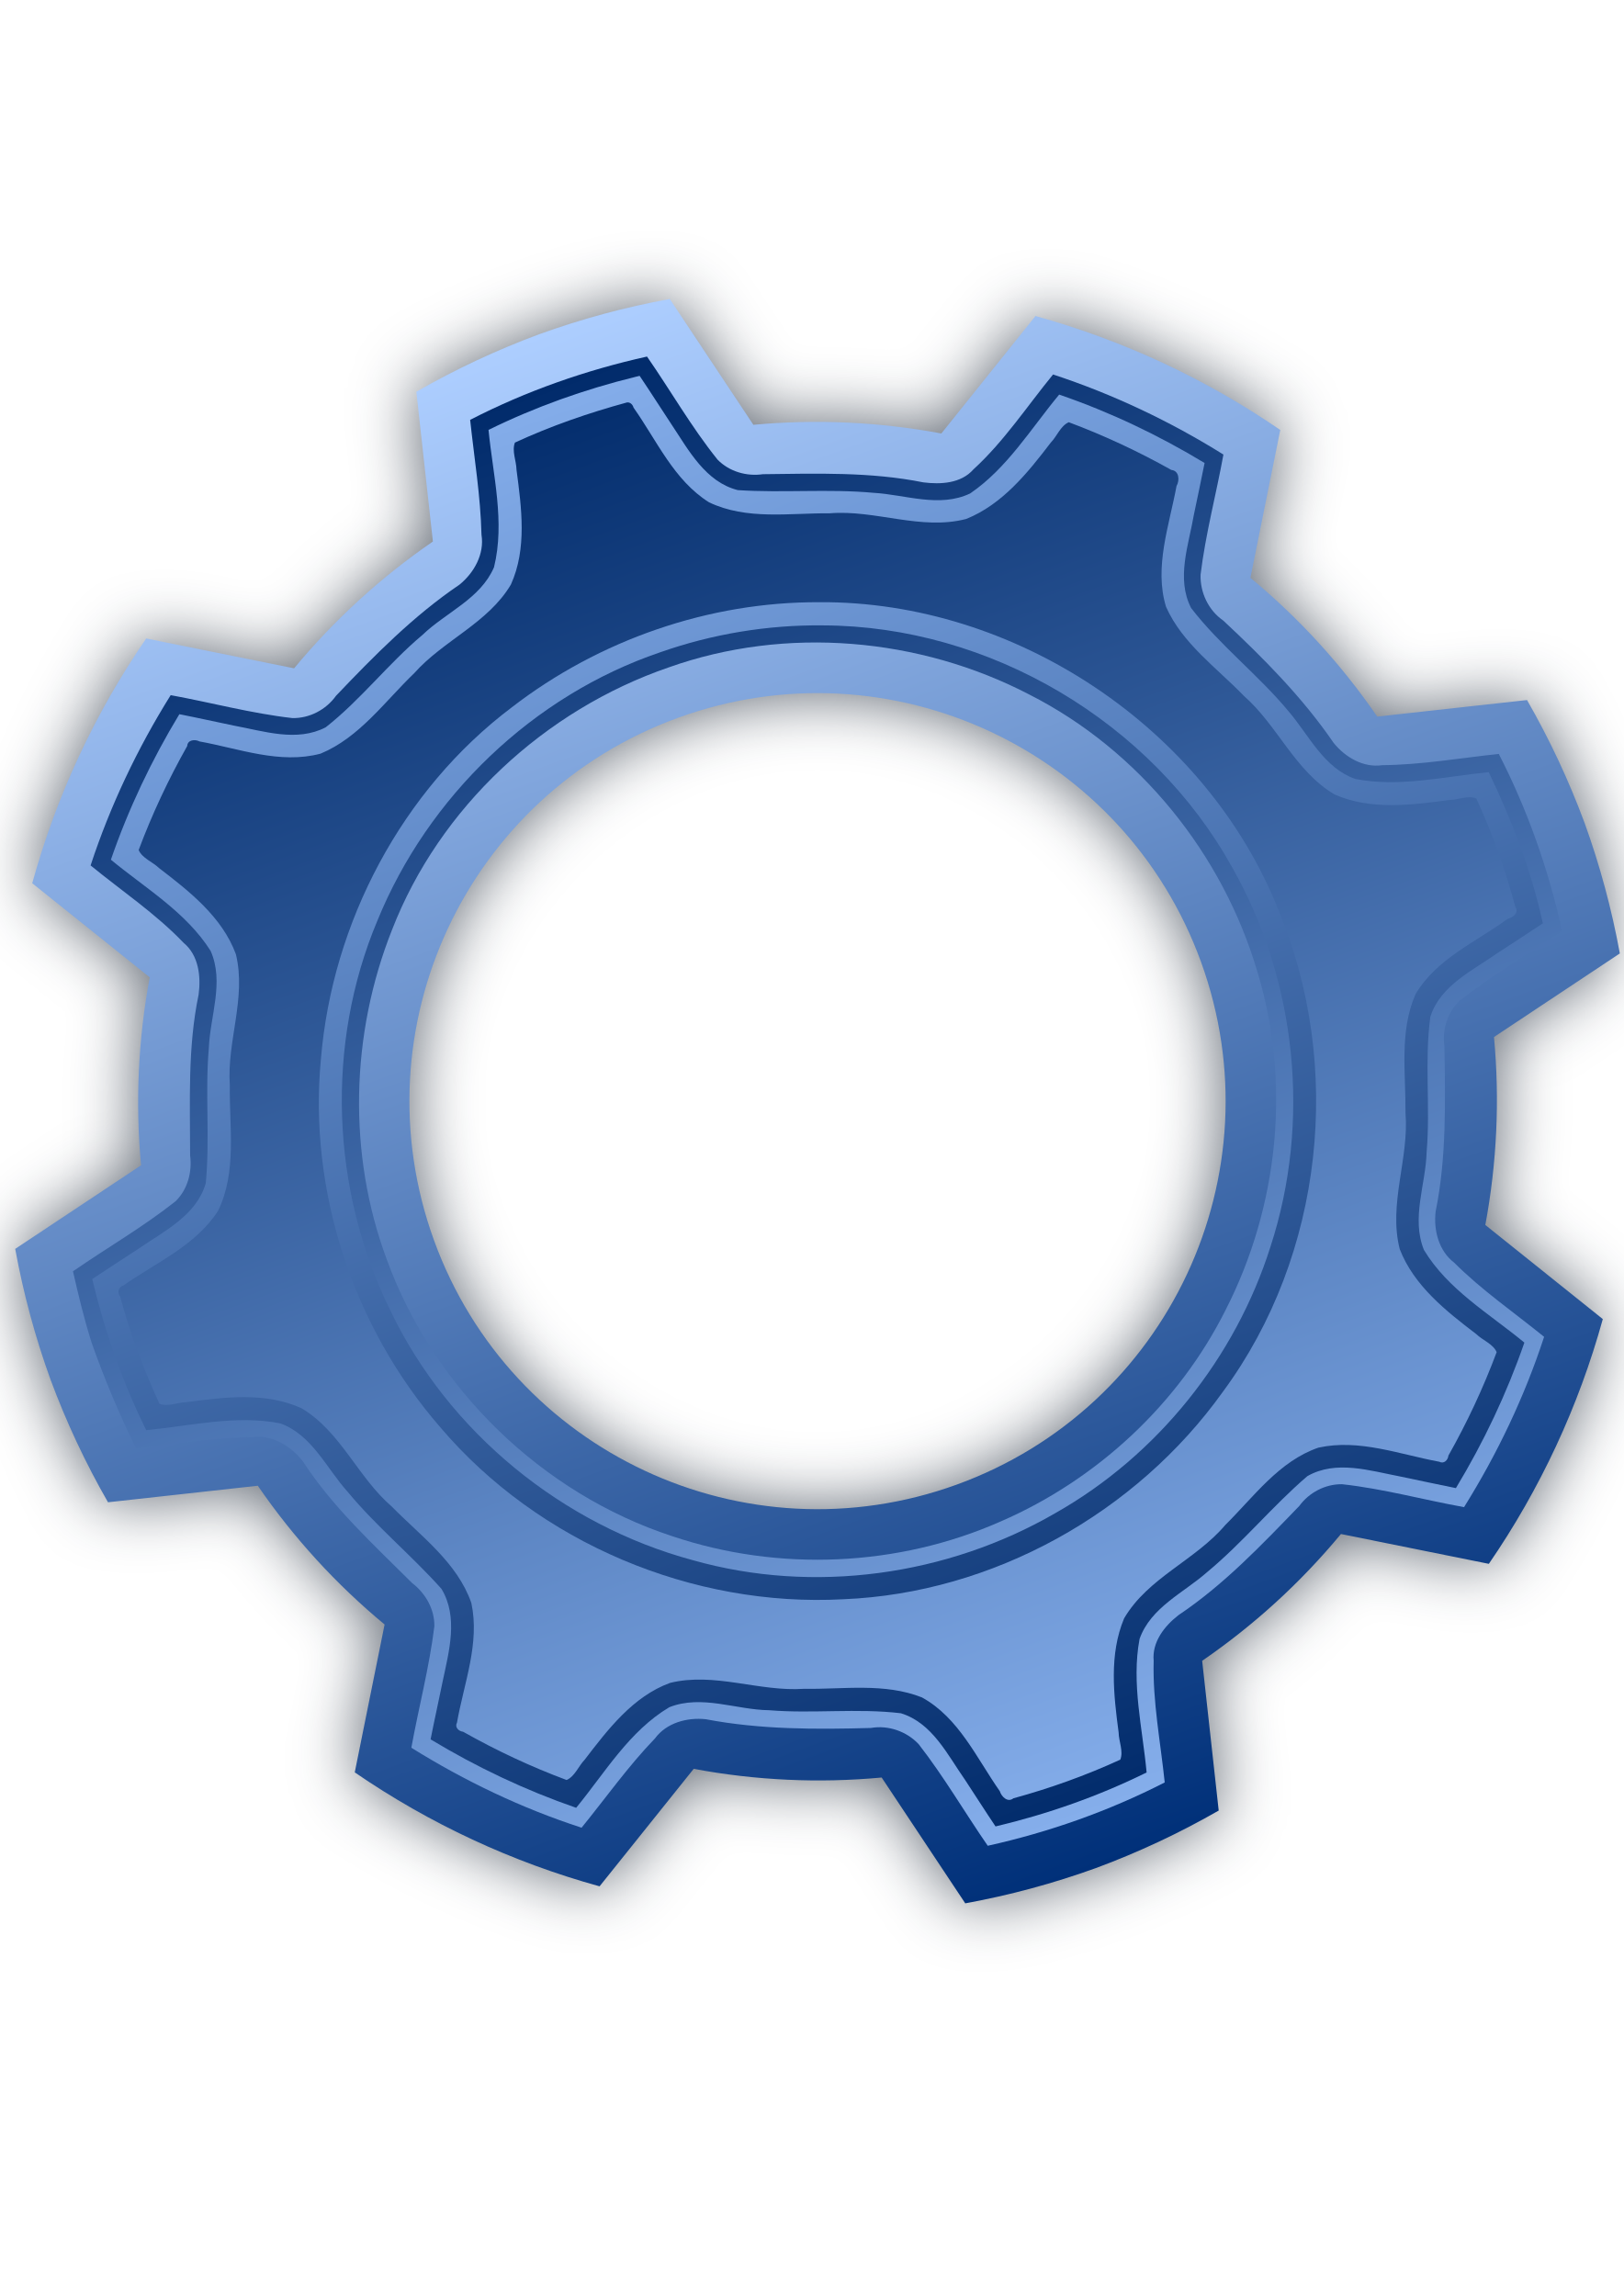
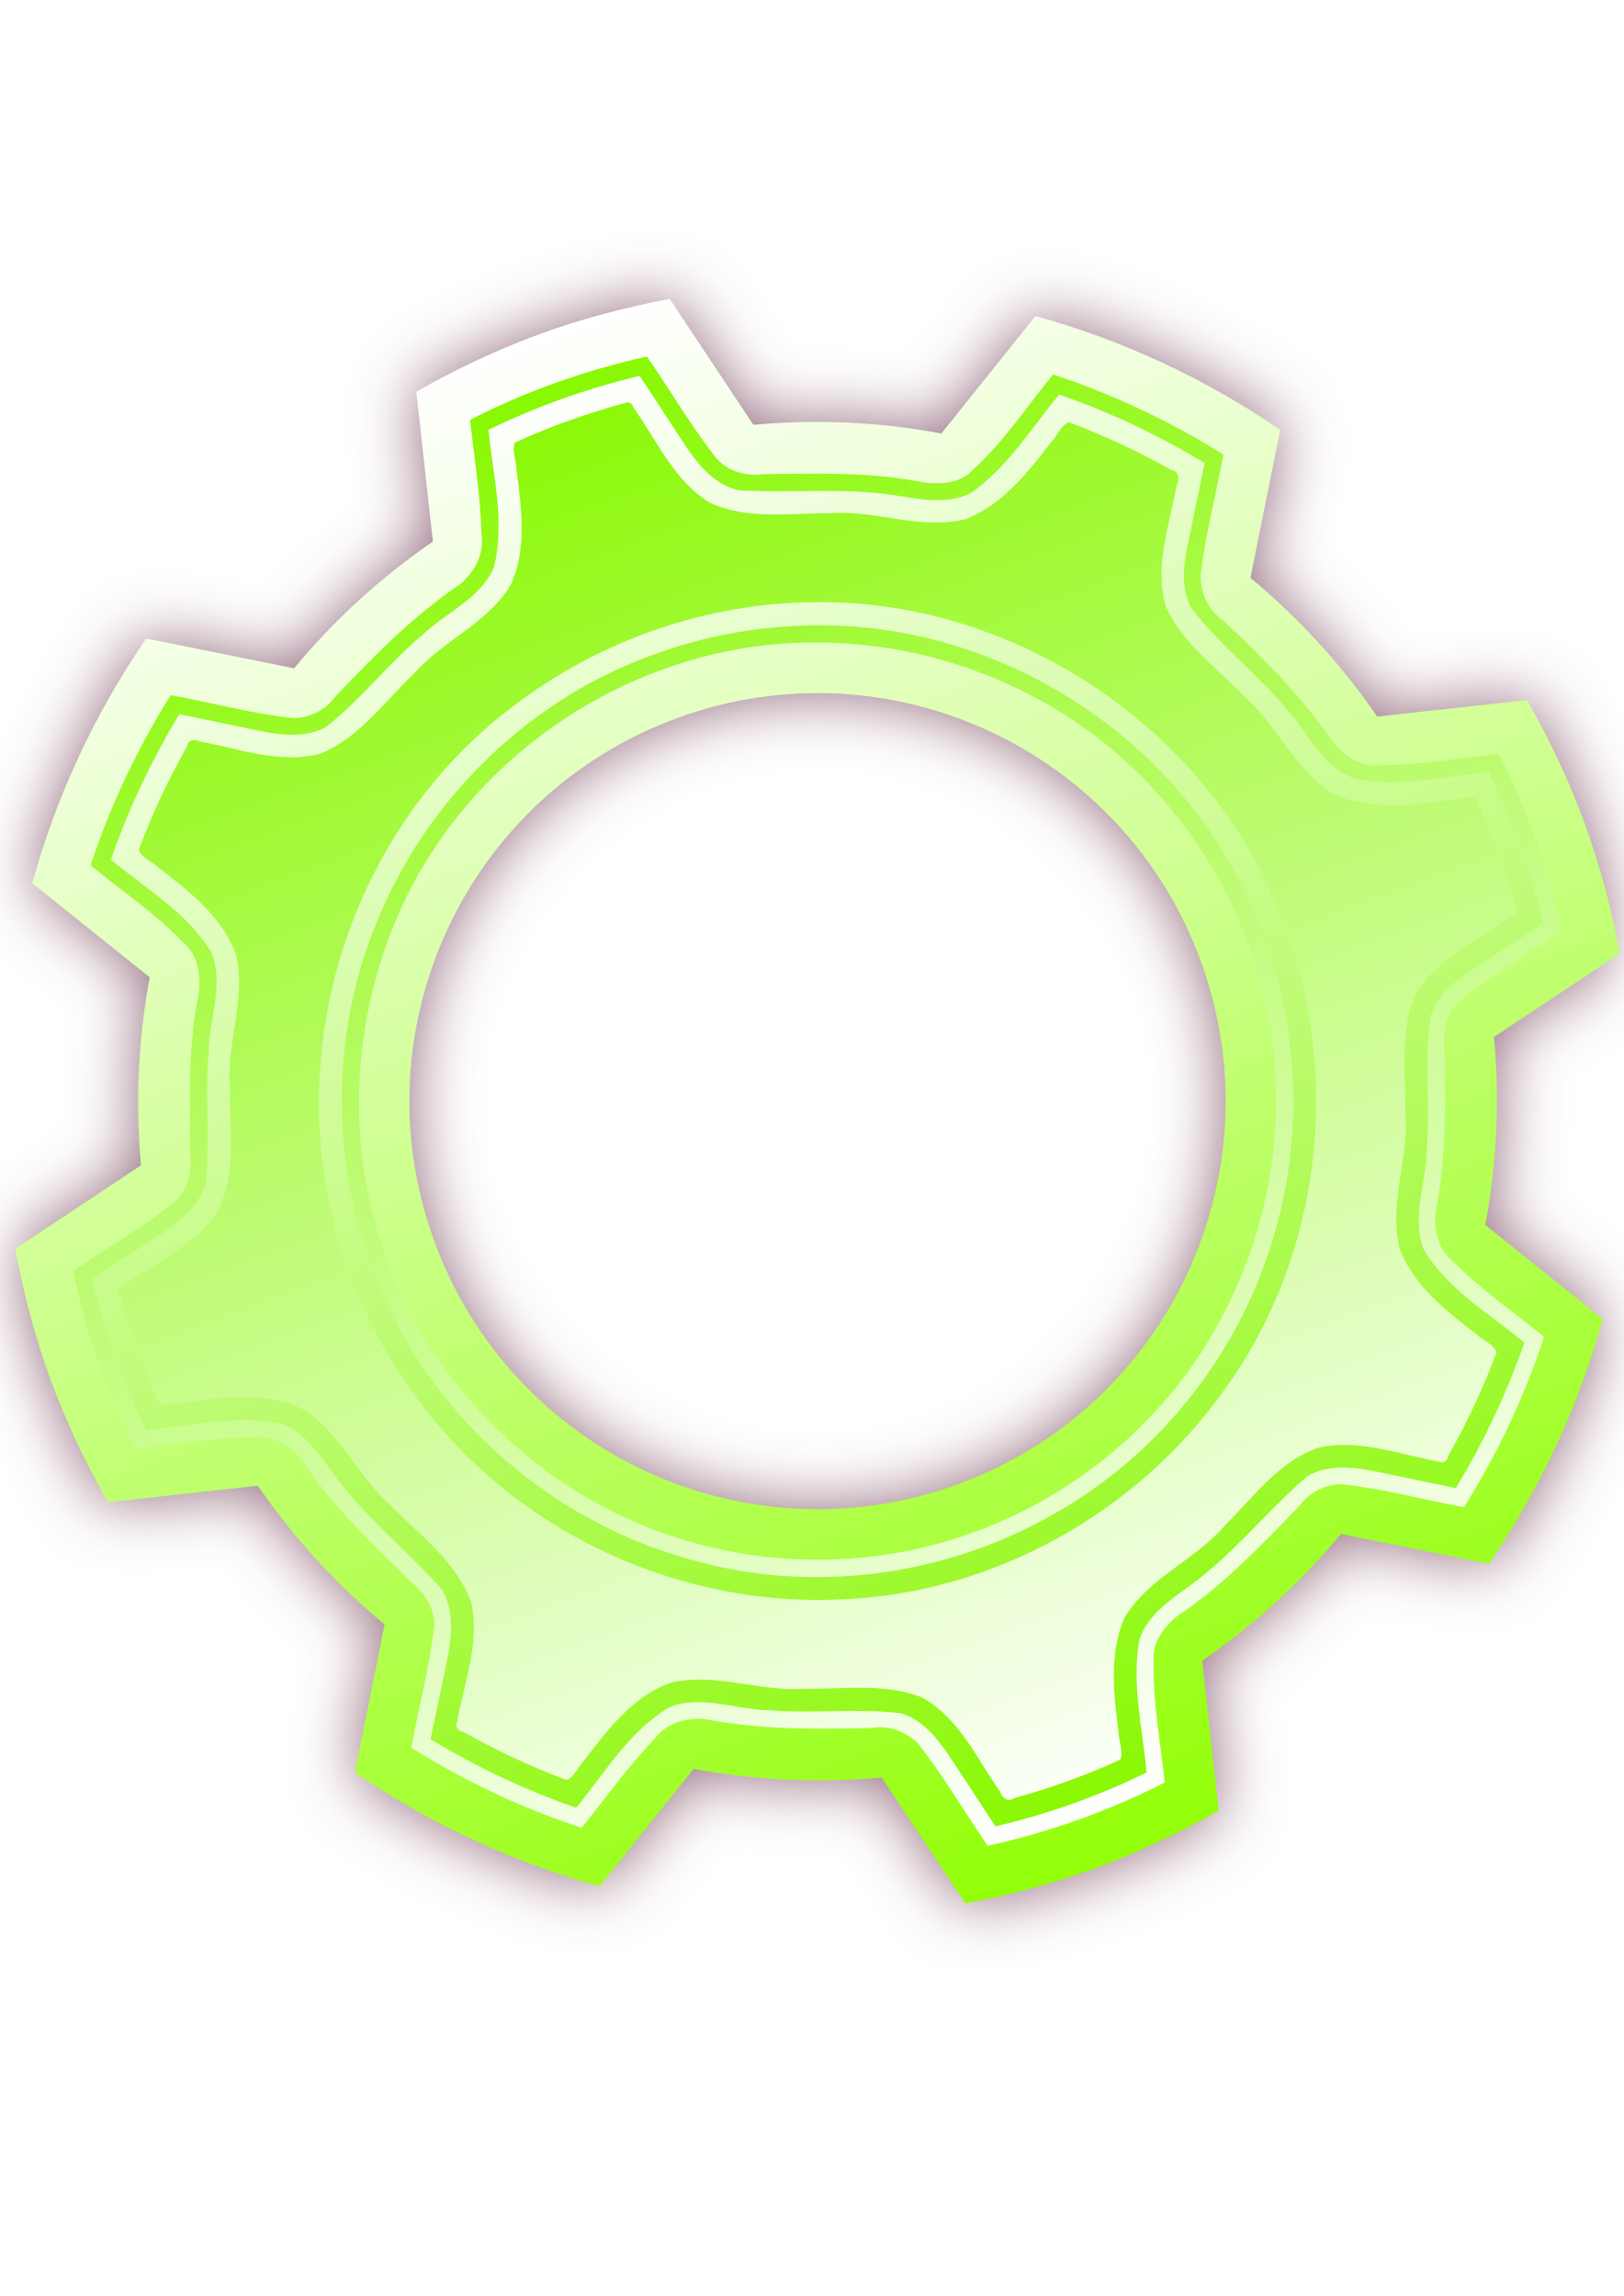
- <svg xmlns="http://www.w3.org/2000/svg" xmlns:xlink="http://www.w3.org/1999/xlink" width="210mm" height="297mm" enable-background="new" version="1.1" viewBox="0 0 744.094 1052.362" id="svg34">
+ <svg xmlns="http://www.w3.org/2000/svg" xmlns:xlink="http://www.w3.org/1999/xlink" id="svg34" viewBox="0 0 744.094 1052.362" version="1.1" enable-background="new" height="297mm" width="210mm">
  <defs id="defs18">
    <linearGradient id="k" x1="-1628.9" x2="81.827" y1="-4269.8" y2="-4269.8" gradientTransform="matrix(0.39458,1.0871,-1.0871,0.39458,-4019.2,3099.2)" gradientUnits="userSpaceOnUse" xlink:href="#a" />
    <linearGradient id="a">
-       <stop stop-color="#002a6a" offset="0" id="stop3" />
-       <stop stop-color="#86afec" offset="1" id="stop5" />
+       <stop stop-color="#b10053" offset="0" id="stop3" />
+       <stop stop-color="#f5c3db" offset="1" id="stop5" />
    </linearGradient>
    <linearGradient id="h" x1="-1732.7" x2="67.27" y1="-4572.6" y2="-4572.6" gradientTransform="matrix(-0.39458,-1.0871,-1.0871,0.39458,-4981.7,1472.4)" gradientUnits="userSpaceOnUse">
-       <stop stop-color="#003079" offset="0" id="stop8" />
-       <stop stop-color="#adceff" offset="1" id="stop10" />
+       <stop stop-color="#c0005c" offset="0" id="stop8" />
+       <stop stop-color="#fff4f9" offset="1" id="stop10" />
    </linearGradient>
    <linearGradient id="i" x1="-1628.9" x2="81.827" y1="-4269.8" y2="-4269.8" gradientTransform="matrix(-0.39458,-1.0871,1.0871,-0.39458,4654.9,-1952.4)" gradientUnits="userSpaceOnUse" xlink:href="#a" />
    <linearGradient id="j" x1="-1628.9" x2="81.827" y1="-4269.8" y2="-4269.8" gradientTransform="matrix(0.39458,1.0871,-1.0871,0.39458,-4018.8,3099.2)" gradientUnits="userSpaceOnUse" xlink:href="#a" />
    <filter id="g" x="-.048" y="-.048" width="1.096" height="1.096" color-interpolation-filters="sRGB">
      <feGaussianBlur stdDeviation="22.504" id="feGaussianBlur15" />
    </filter>
+     <linearGradient id="h-384" x1="-1732.7" x2="67.27" y1="-4572.6" y2="-4572.6" gradientTransform="matrix(-0.39458,-1.0871,-1.0871,0.39458,-4981.7,1472.4)" gradientUnits="userSpaceOnUse">
+       <stop stop-color="#6cc000" offset="0" id="stop3940" />
+       <stop stop-color="#fafff4" offset="1" id="stop3942" />
+     </linearGradient>
+     <linearGradient id="k-535" x1="-1628.9" x2="81.827" y1="-4269.8" y2="-4269.8" gradientTransform="matrix(0.39458,1.0871,-1.0871,0.39458,-4019.2,3099.2)" gradientUnits="userSpaceOnUse" xlink:href="#a-17" />
+     <linearGradient id="a-17">
+       <stop stop-color="#61b100" offset="0" id="stop3946" />
+       <stop stop-color="#dff5c3" offset="1" id="stop3948" />
+     </linearGradient>
+     <linearGradient id="i-884" x1="-1628.9" x2="81.827" y1="-4269.8" y2="-4269.8" gradientTransform="matrix(-0.39458,-1.0871,1.0871,-0.39458,4654.9,-1952.4)" gradientUnits="userSpaceOnUse" xlink:href="#a-590" />
+     <linearGradient id="a-590">
+       <stop stop-color="#61b100" offset="0" id="stop3952" />
+       <stop stop-color="#dff5c3" offset="1" id="stop3954" />
+     </linearGradient>
+     <linearGradient id="j-855" x1="-1628.9" x2="81.827" y1="-4269.8" y2="-4269.8" gradientTransform="matrix(0.39458,1.0871,-1.0871,0.39458,-4018.8,3099.2)" gradientUnits="userSpaceOnUse" xlink:href="#a-683" />
+     <linearGradient id="a-683">
+       <stop stop-color="#61b100" offset="0" id="stop3958" />
+       <stop stop-color="#dff5c3" offset="1" id="stop3960" />
+     </linearGradient>
+     <linearGradient id="h-384-178" x1="-1732.7" x2="67.27" y1="-4572.6" y2="-4572.6" gradientTransform="matrix(-0.39458,-1.0871,-1.0871,0.39458,-4981.7,1472.4)" gradientUnits="userSpaceOnUse">
+       <stop stop-color="#93ff08" offset="0" id="stop2822" />
+       <stop stop-color="#ffffff" offset="1" id="stop2824" />
+     </linearGradient>
+     <linearGradient id="k-535-66" x1="-1628.9" x2="81.827" y1="-4269.8" y2="-4269.8" gradientTransform="matrix(0.39458,1.0871,-1.0871,0.39458,-4019.2,3099.2)" gradientUnits="userSpaceOnUse" xlink:href="#a-17-184" />
+     <linearGradient id="a-17-184">
+       <stop stop-color="#88f800" offset="0" id="stop2828" />
+       <stop stop-color="#ffffff" offset="1" id="stop2830" />
+     </linearGradient>
+     <linearGradient id="i-884-502" x1="-1628.9" x2="81.827" y1="-4269.8" y2="-4269.8" gradientTransform="matrix(-0.39458,-1.0871,1.0871,-0.39458,4654.9,-1952.4)" gradientUnits="userSpaceOnUse" xlink:href="#a-590-935" />
+     <linearGradient id="a-590-935">
+       <stop stop-color="#88f800" offset="0" id="stop2834" />
+       <stop stop-color="#ffffff" offset="1" id="stop2836" />
+     </linearGradient>
+     <linearGradient id="j-855-233" x1="-1628.9" x2="81.827" y1="-4269.8" y2="-4269.8" gradientTransform="matrix(0.39458,1.0871,-1.0871,0.39458,-4018.8,3099.2)" gradientUnits="userSpaceOnUse" xlink:href="#a-683-363" />
+     <linearGradient id="a-683-363">
+       <stop stop-color="#88f800" offset="0" id="stop2840" />
+       <stop stop-color="#ffffff" offset="1" id="stop2842" />
+     </linearGradient>
  </defs>
-   <g id="g24" transform="matrix(0.3592586,0,0,0.3592586,260.4442,298.7057)" style="fill-rule:evenodd">
-     <path transform="matrix(1.8191,0,0,1.8191,408.49,-535.86)" d="m 488.05,414.57 a 572.18,572.18 0 0 1 24.744,91.614 l -88.243,58.62 a 476.82,476.82 0 0 1 -6.083,131.81 l 82.385,66 a 572.18,572.18 0 0 1 -79.915,171.66 l -103.71,-20.919 a 476.82,476.82 0 0 1 -97.315,88.917 l 11.598,105.03 a 572.18,572.18 0 0 1 -86.097,40.331 572.18,572.18 0 0 1 -91.615,24.742 l -58.619,-88.242 a 476.82,476.82 0 0 1 -131.81,-6.083 l -66,82.384 a 572.18,572.18 0 0 1 -171.66,-79.915 l 20.919,-103.71 a 476.82,476.82 0 0 1 -88.917,-97.316 l -105.03,11.598 a 572.18,572.18 0 0 1 -40.331,-86.096 572.18,572.18 0 0 1 -24.743,-91.616 l 88.242,-58.619 a 476.82,476.82 0 0 1 6.084,-131.81 l -82.386,-65.999 a 572.18,572.18 0 0 1 79.915,-171.66 l 103.71,20.919 a 476.82,476.82 0 0 1 97.314,-88.917 l -11.598,-105.03 a 572.18,572.18 0 0 1 86.096,-40.33 572.18,572.18 0 0 1 91.615,-24.744 l 58.62,88.243 a 476.82,476.82 0 0 1 131.81,6.084 l 66,-82.386 a 572.18,572.18 0 0 1 171.66,79.915 l -20.919,103.71 a 476.82,476.82 0 0 1 88.915,97.313 l 105.04,-11.598 a 572.18,572.18 0 0 1 40.33,86.097 z m -268.93,97.608 a 286.09,286.09 0 0 0 -366.53,-171.32 286.09,286.09 0 0 0 -171.32,366.53 286.09,286.09 0 0 0 366.53,171.32 286.09,286.09 0 0 0 171.32,-366.53 z" id="path20" style="fill:#111c2c;fill-opacity:0.687;filter:url(#g)" />
-     <path d="m 1296.3,218.3 a 1040.9,1040.9 0 0 1 45.012,166.66 l -160.53,106.64 a 867.39,867.39 0 0 1 -11.065,239.78 l 149.87,120.06 a 1040.9,1040.9 0 0 1 -145.38,312.27 l -188.66,-38.054 a 867.39,867.39 0 0 1 -177.03,161.75 l 21.099,191.07 a 1040.9,1040.9 0 0 1 -156.62,73.367 1040.9,1040.9 0 0 1 -166.66,45.01 l -106.64,-160.52 a 867.39,867.39 0 0 1 -239.78,-11.065 l -120.06,149.87 a 1040.9,1040.9 0 0 1 -312.27,-145.38 l 38.054,-188.66 a 867.39,867.39 0 0 1 -161.75,-177.03 l -191.07,21.099 a 1040.9,1040.9 0 0 1 -73.367,-156.62 1040.9,1040.9 0 0 1 -45.01,-166.66 l 160.52,-106.64 a 867.39,867.39 0 0 1 11.067,-239.79 l -149.87,-120.06 a 1040.9,1040.9 0 0 1 145.38,-312.27 l 188.66,38.055 a 867.39,867.39 0 0 1 177.03,-161.75 l -21.098,-191.07 a 1040.9,1040.9 0 0 1 156.62,-73.365 1040.9,1040.9 0 0 1 166.66,-45.012 l 106.64,160.53 a 867.39,867.39 0 0 1 239.78,11.068 l 120.06,-149.87 a 1040.9,1040.9 0 0 1 312.27,145.38 l -38.055,188.66 a 867.39,867.39 0 0 1 161.75,177.02 l 191.07,-21.098 a 1040.9,1040.9 0 0 1 73.365,156.62 z M 807.09,395.86 A 520.44,520.44 0 0 0 140.32,84.21 520.44,520.44 0 0 0 -171.33,750.98 520.44,520.44 0 0 0 495.44,1062.63 520.44,520.44 0 0 0 807.09,395.86 Z" id="path22" style="fill:url(#h)" />
+   <g id="g24" transform="matrix(0.3592586,0,0,0.3592586,260.4442,298.7057)" style="fill-rule:evenodd;opacity:1">
+     <path transform="matrix(1.8191,0,0,1.8191,408.49,-535.86)" d="m 488.05,414.57 a 572.18,572.18 0 0 1 24.744,91.614 l -88.243,58.62 a 476.82,476.82 0 0 1 -6.083,131.81 l 82.385,66 a 572.18,572.18 0 0 1 -79.915,171.66 l -103.71,-20.919 a 476.82,476.82 0 0 1 -97.315,88.917 l 11.598,105.03 a 572.18,572.18 0 0 1 -86.097,40.331 572.18,572.18 0 0 1 -91.615,24.742 l -58.619,-88.242 a 476.82,476.82 0 0 1 -131.81,-6.083 l -66,82.384 a 572.18,572.18 0 0 1 -171.66,-79.915 l 20.919,-103.71 a 476.82,476.82 0 0 1 -88.917,-97.316 l -105.03,11.598 a 572.18,572.18 0 0 1 -40.331,-86.096 572.18,572.18 0 0 1 -24.743,-91.616 l 88.242,-58.619 a 476.82,476.82 0 0 1 6.084,-131.81 l -82.386,-65.999 a 572.18,572.18 0 0 1 79.915,-171.66 l 103.71,20.919 a 476.82,476.82 0 0 1 97.314,-88.917 l -11.598,-105.03 a 572.18,572.18 0 0 1 86.096,-40.33 572.18,572.18 0 0 1 91.615,-24.744 l 58.62,88.243 a 476.82,476.82 0 0 1 131.81,6.084 l 66,-82.386 a 572.18,572.18 0 0 1 171.66,79.915 l -20.919,103.71 a 476.82,476.82 0 0 1 88.915,97.313 l 105.04,-11.598 a 572.18,572.18 0 0 1 40.33,86.097 z m -268.93,97.608 a 286.09,286.09 0 0 0 -366.53,-171.32 286.09,286.09 0 0 0 -171.32,366.53 286.09,286.09 0 0 0 366.53,171.32 286.09,286.09 0 0 0 171.32,-366.53 z" id="path20" style="fill:#602341;fill-opacity:0.687;filter:url(#g);opacity:1" />
+     <path d="m 1296.3,218.3 a 1040.9,1040.9 0 0 1 45.012,166.66 l -160.53,106.64 a 867.39,867.39 0 0 1 -11.065,239.78 l 149.87,120.06 a 1040.9,1040.9 0 0 1 -145.38,312.27 l -188.66,-38.054 a 867.39,867.39 0 0 1 -177.03,161.75 l 21.099,191.07 a 1040.9,1040.9 0 0 1 -156.62,73.367 1040.9,1040.9 0 0 1 -166.66,45.01 l -106.64,-160.52 a 867.39,867.39 0 0 1 -239.78,-11.065 l -120.06,149.87 a 1040.9,1040.9 0 0 1 -312.27,-145.38 l 38.054,-188.66 a 867.39,867.39 0 0 1 -161.75,-177.03 l -191.07,21.099 a 1040.9,1040.9 0 0 1 -73.367,-156.62 1040.9,1040.9 0 0 1 -45.01,-166.66 l 160.52,-106.64 a 867.39,867.39 0 0 1 11.067,-239.79 l -149.87,-120.06 a 1040.9,1040.9 0 0 1 145.38,-312.27 l 188.66,38.055 a 867.39,867.39 0 0 1 177.03,-161.75 l -21.098,-191.07 a 1040.9,1040.9 0 0 1 156.62,-73.365 1040.9,1040.9 0 0 1 166.66,-45.012 l 106.64,160.53 a 867.39,867.39 0 0 1 239.78,11.068 l 120.06,-149.87 a 1040.9,1040.9 0 0 1 312.27,145.38 l -38.055,188.66 a 867.39,867.39 0 0 1 161.75,177.02 l 191.07,-21.098 a 1040.9,1040.9 0 0 1 73.365,156.62 z M 807.09,395.86 A 520.44,520.44 0 0 0 140.32,84.21 520.44,520.44 0 0 0 -171.33,750.98 520.44,520.44 0 0 0 495.44,1062.63 520.44,520.44 0 0 0 807.09,395.86 Z" id="path22" style="fill:url(#h-384-178);opacity:1" />
  </g>
-   <g id="g32" transform="matrix(0.3592586,0,0,0.3592586,260.4442,298.7057)" style="fill-rule:evenodd">
-     <path d="m -608.1,881.46 c -9.5,-29.888 -16.817,-60.434 -23.762,-90.976 43.399,-29.988 89.429,-56.499 130.84,-89.347 15.423,-14.945 21.348,-37.425 18.601,-58.352 -0.044,-68.484 -3.292,-137.83 10.807,-205.23 3.136,-23.158 0.147,-50.204 -19.023,-66.038 -35.724,-37.379 -78.917,-66.238 -118.76,-98.833 25.075,-76.209 59.677,-149.22 102.17,-217.25 51.763,9.453 102.82,23.313 155.18,29.241 21.878,0.479 43.063,-10.706 55.705,-28.422 48.745,-51.183 98.852,-102.08 157.56,-141.84 18.615,-15.116 31.982,-39.09 28.024,-63.602 -1.186,-49.164 -9.267,-97.85 -14.478,-146.61 71.25,-36.704 147.42,-63.369 225.62,-80.751 30.248,43.613 56.657,90.063 89.993,131.52 14.851,15.211 37.049,21.639 57.867,18.565 68.329,-0.811 137.3,-3.132 204.56,10.409 22.141,2.838 48.144,1.475 63.938,-16.524 39.071,-35.746 68.245,-80.349 101.59,-121.11 76.213,25.047 149.34,59.706 217.32,102.17 -9.32,51.152 -22.885,101.6 -29.144,153.26 -0.721,22.712 10.071,45.534 28.876,58.495 51.28,47.882 101.18,98.099 140.92,156.2 14.754,18.226 37.856,31.906 61.972,28.352 49.872,-0.447 99.167,-9.12 148.6,-14.372 36.696,71.294 63.406,147.48 80.772,225.68 -43.236,29.863 -89,56.361 -130.4,88.865 -15.758,14.904 -22.946,37.506 -19.648,58.821 0.996,70.277 2.803,141.23 -11.26,210.49 -2.776,23.695 3.94,50.123 23.604,65.131 35.15,35.184 76.289,63.436 114.78,94.693 -24.954,76.316 -59.63,149.18 -102.12,217.27 -51.945,-9.338 -103.13,-23.518 -155.66,-29.238 -21.356,-0.258 -41.999,10.559 -54.515,27.742 -48.137,49.866 -96.282,100.53 -154.08,139.28 -17.844,13.774 -33.955,34.343 -31.681,58.162 -1.417,52.17 8.732,103.62 14.099,155.3 -71.403,36.545 -147.54,63.45 -225.75,80.782 -29.657,-42.963 -56.004,-88.391 -88.142,-129.63 -15.345,-16.354 -38.785,-24.528 -60.924,-20.663 -70.281,1.974 -141.23,2.093 -210.58,-11.136 -23.737,-2.572 -50.178,4.485 -64.823,24.478 -34.193,35.435 -62.647,75.771 -93.636,113.91 -76.314,-24.771 -149.12,-59.596 -217.15,-102.02 9.405,-51.588 22.904,-102.64 29.339,-154.81 0.48,-21.795 -11.281,-42.312 -28.34,-55.312 -49.277,-49.131 -101.24,-96.584 -139.36,-155.22 -15.252,-19.761 -39.817,-34.677 -65.507,-30.897 -49.419,0.532 -98.228,9.1 -147.25,14.392 -21.59,-43.793 -40.484,-88.91 -56.769,-135.02 z m 376.49,-106.13 c 59.874,164.49 197.65,298.52 364.07,353.08 135.63,45.691 288.1,39.173 419.06,-18.768 122.87,-53.326 226.89,-149.84 286.91,-269.83 67.439,-131.81 83.817,-289.78 40.445,-431.75 -44.251,-150.21 -150.46,-282.06 -290.45,-353.22 -140.32,-73.165 -311.14,-88.018 -460.66,-34.732 -157.99,54.374 -292.01,178.4 -352.66,334.77 -52.875,133.13 -56.811,285.87 -6.713,420.45 z" id="path26" style="fill:url(#k)" />
-     <path d="m 85.208,-350.53 c -64.375,15.797 -127.32,38.194 -187.01,67.546 5.654,57.879 21.238,117.37 7.021,175.2 -17.301,40.403 -61.202,57.415 -91.241,86.354 -43.689,36.598 -78.651,82.689 -123.47,117.89 -36.865,19.184 -79.047,4.788 -117.1,-2.166 -23.247,-4.773 -46.304,-10.011 -69.58,-14.543 -35.427,58.574 -64.982,120.83 -87.329,185.62 44.078,36.434 96.106,66.976 127.27,116.44 17.568,39.918 -0.764,83.154 -2.349,124.05 -4.979,57.088 1.624,115.07 -3.891,172.26 -11.666,40.799 -52.77,60.895 -85.15,83.149 -19.856,13.112 -39.94,25.877 -59.691,39.148 15.764,66.367 38.587,131.36 68.871,192.72 56.604,-5.388 114.33,-19.832 171.15,-8.609 40.4,14.73 58.646,57.054 85.649,87.09 36.629,44.396 81.559,81.092 119.79,123.97 21.833,35.946 9.688,79.61 1.634,117.76 -5.021,24.809 -10.592,49.446 -15.462,74.274 58.621,35.446 120.88,64.919 185.68,87.346 36.805,-44.878 67.768,-97.988 118.87,-128.36 41.468,-16.327 84.952,3.352 127.26,3.858 55.666,4.6 112.39,-2.817 168.12,3.877 40.166,12.355 59.501,53.217 81.922,85.136 12.999,19.703 25.592,39.672 38.787,59.247 66.351,-15.757 131.27,-38.539 192.7,-68.853 -5.175,-56.357 -19.624,-113.72 -8.996,-170.34 14.275,-40.403 56.451,-58.916 86.37,-85.401 45.413,-37.629 82.918,-83.905 127.63,-122.27 36.56,-20.97 79.839,-6.946 118.11,0.333 23.832,4.847 47.558,10.203 71.421,14.902 35.456,-58.634 64.947,-120.95 87.346,-185.64 -44.524,-36.805 -97.613,-67.512 -128.13,-118.25 -16.464,-40.756 2.467,-83.808 3.457,-125.26 4.926,-57.07 -3.027,-115.24 4.733,-172.3 12.946,-40.221 54.436,-59.048 86.38,-81.668 19.008,-12.532 38.238,-24.728 57.125,-37.442 -14.513,-66.86 -39.483,-131.29 -69.027,-192.85 -56.296,5.484 -113.7,19.686 -170.23,8.669 -40.125,-14.076 -58.851,-55.497 -84.701,-85.814 -38.654,-46.783 -87.643,-84.155 -124.7,-132.24 -19.394,-37.741 -3.044,-80.648 3.567,-119.3 4.503,-21.928 9.33,-43.79 13.608,-65.764 -58.753,-35.515 -120.53,-64.959 -185.49,-87.258 -35.974,43.308 -66.211,93.801 -113.54,126.11 -39.217,18.724 -82.682,1.511 -123.21,-0.799 -57.555,-5.322 -115.58,0.354 -173.19,-3.447 -41.008,-10.337 -62.531,-50.602 -84.169,-83.193 -13.785,-20.827 -27.112,-41.886 -41.063,-62.59 -1.914,0.462 -3.828,0.924 -5.742,1.386 z m 239.65,316.96 c 212.33,0.572 419.33,123.11 522.06,308.94 82.426,145.16 100.51,324.85 48.792,483.56 -44.89,142.23 -144.38,266.44 -274.3,339.97 -138.1,80.056 -308.52,103.76 -462.47,60.194 -166.2,-44.766 -311.67,-163.11 -386.03,-318.76 -75.673,-153.47 -82.841,-339.5 -16.336,-497.48 64.493,-158.01 198.25,-286.8 360.14,-341.94 66.676,-23.512 137.46,-35.269 208.16,-34.497 z" id="path28" style="fill:url(#i)" />
-     <path d="m 74.715,-317.98 c -48.798,13.319 -96.851,29.937 -142.82,51.191 -4.209,10.641 1.797,23.215 2.008,34.657 6.402,48.454 13.588,100.63 -7.128,146.42 -29.114,49.244 -86.035,71.163 -123.28,113.07 -37.664,36.189 -70.038,82.234 -119.58,102.73 -51.852,13.735 -103.56,-6.412 -154.39,-15.612 -5.563,-2.993 -15.283,-2.139 -15.619,5.766 -24.01,42.589 -44.847,86.983 -61.982,132.78 4.548,10.538 17.833,15.085 26.069,23.074 38.856,29.781 80.5,62.412 97.953,109.85 13.665,55.694 -11.712,111.32 -7.729,167.37 -0.788,53.346 9.275,110.48 -15.101,160.18 -28.596,44.335 -79.186,65.926 -120.89,95.238 -6.668,1.917 -7.608,9.452 -3.792,14.283 12.405,46.904 29.844,92.352 49.988,136.45 10.64,4.231 23.226,-1.868 34.67,-2.063 48.686,-6.434 100.85,-13.162 146.65,7.849 50.15,29.855 71.68,88.118 115.05,125.36 36.993,37.736 83.545,71.293 101.52,123.08 11.022,51.306 -9.401,102.14 -18.312,152.45 -3.222,6.082 2.131,11.156 7.772,11.777 42.329,23.895 86.468,44.622 132.03,61.574 10.503,-4.527 15.134,-17.673 23.074,-25.903 29.545,-38.572 61.514,-80.615 108.77,-97.948 56.753,-14.085 113.64,11.463 171.13,7.509 50.274,0.795 102.49,-7.923 150.25,10.954 47.116,25.893 69.781,77.501 99.359,119.65 2.091,6.97 10.108,14.961 17.36,9.081 46.681,-12.742 92.384,-29.133 136.37,-49.315 4.217,-10.668 -1.977,-23.262 -2.142,-34.738 -6.419,-48.274 -12.285,-99.262 6.96,-145.45 30.45,-52.082 90.913,-74.076 129.12,-119.2 36.304,-35.944 68.452,-81.323 118.67,-98.638 51.968,-11.567 103.64,8.602 154.22,17.939 6.084,3.203 11.103,-2.151 11.688,-7.782 23.88,-42.326 44.537,-86.481 61.553,-132.01 -4.511,-10.566 -17.894,-15.059 -26.074,-23.094 -38.65,-29.435 -79.598,-61.856 -97.566,-108.38 -14.707,-57.802 12.084,-115.43 7.362,-173.73 0.469,-50.57 -8.139,-103.81 12.805,-151.52 26.516,-45.11 76.895,-66.367 117.48,-96.101 6.483,-1.48 14.935,-7.886 9.86,-15.132 -12.766,-47.425 -29.334,-93.844 -49.852,-138.47 -10.677,-4.205 -23.287,1.837 -34.766,2.049 -48.236,6.433 -99.721,13.102 -145.79,-6.995 -50.648,-29.747 -72.696,-87.992 -115.91,-125.92 -34.82,-36.015 -78.582,-66.839 -99.299,-113.66 -15.433,-50.402 4.041,-103.57 13.405,-154.09 4.111,-7.114 3.578,-19.475 -6.63,-20.501 -41.979,-23.56 -85.723,-43.994 -130.81,-60.87 -10.512,4.548 -15.018,17.827 -23.006,26.044 -29.421,38.519 -61.732,78.79 -107.76,97.34 -57.676,15.116 -115.79,-11.972 -174.12,-7.191 -51.29,-0.417 -106.02,8.971 -154.02,-14.021 -44.949,-28.196 -66.685,-79.028 -96.275,-120.76 -1.032,-3.807 -4.266,-7.268 -8.506,-6.637 z m 245.52,254.82 c 249.31,-1.628 493.14,160.32 585.56,392.63 83.055,198.71 57.988,439.96 -70.611,614.4 -110.66,155.13 -293.67,257.16 -484.17,265 -192.47,10.508 -388.94,-71.927 -514.32,-219.37 -111.19,-127.88 -168.23,-301.33 -152.29,-469.72 14.402,-173.93 103.14,-343.11 243.59,-448.89 111.29,-85.923 251.63,-134.69 392.23,-134.03 z" id="path30" style="fill:url(#j)" />
+   <g id="g32" transform="matrix(0.3592586,0,0,0.3592586,260.4442,298.7057)" style="fill-rule:evenodd;opacity:1">
+     <path d="m -608.1,881.46 c -9.5,-29.888 -16.817,-60.434 -23.762,-90.976 43.399,-29.988 89.429,-56.499 130.84,-89.347 15.423,-14.945 21.348,-37.425 18.601,-58.352 -0.044,-68.484 -3.292,-137.83 10.807,-205.23 3.136,-23.158 0.147,-50.204 -19.023,-66.038 -35.724,-37.379 -78.917,-66.238 -118.76,-98.833 25.075,-76.209 59.677,-149.22 102.17,-217.25 51.763,9.453 102.82,23.313 155.18,29.241 21.878,0.479 43.063,-10.706 55.705,-28.422 48.745,-51.183 98.852,-102.08 157.56,-141.84 18.615,-15.116 31.982,-39.09 28.024,-63.602 -1.186,-49.164 -9.267,-97.85 -14.478,-146.61 71.25,-36.704 147.42,-63.369 225.62,-80.751 30.248,43.613 56.657,90.063 89.993,131.52 14.851,15.211 37.049,21.639 57.867,18.565 68.329,-0.811 137.3,-3.132 204.56,10.409 22.141,2.838 48.144,1.475 63.938,-16.524 39.071,-35.746 68.245,-80.349 101.59,-121.11 76.213,25.047 149.34,59.706 217.32,102.17 -9.32,51.152 -22.885,101.6 -29.144,153.26 -0.721,22.712 10.071,45.534 28.876,58.495 51.28,47.882 101.18,98.099 140.92,156.2 14.754,18.226 37.856,31.906 61.972,28.352 49.872,-0.447 99.167,-9.12 148.6,-14.372 36.696,71.294 63.406,147.48 80.772,225.68 -43.236,29.863 -89,56.361 -130.4,88.865 -15.758,14.904 -22.946,37.506 -19.648,58.821 0.996,70.277 2.803,141.23 -11.26,210.49 -2.776,23.695 3.94,50.123 23.604,65.131 35.15,35.184 76.289,63.436 114.78,94.693 -24.954,76.316 -59.63,149.18 -102.12,217.27 -51.945,-9.338 -103.13,-23.518 -155.66,-29.238 -21.356,-0.258 -41.999,10.559 -54.515,27.742 -48.137,49.866 -96.282,100.53 -154.08,139.28 -17.844,13.774 -33.955,34.343 -31.681,58.162 -1.417,52.17 8.732,103.62 14.099,155.3 -71.403,36.545 -147.54,63.45 -225.75,80.782 -29.657,-42.963 -56.004,-88.391 -88.142,-129.63 -15.345,-16.354 -38.785,-24.528 -60.924,-20.663 -70.281,1.974 -141.23,2.093 -210.58,-11.136 -23.737,-2.572 -50.178,4.485 -64.823,24.478 -34.193,35.435 -62.647,75.771 -93.636,113.91 -76.314,-24.771 -149.12,-59.596 -217.15,-102.02 9.405,-51.588 22.904,-102.64 29.339,-154.81 0.48,-21.795 -11.281,-42.312 -28.34,-55.312 -49.277,-49.131 -101.24,-96.584 -139.36,-155.22 -15.252,-19.761 -39.817,-34.677 -65.507,-30.897 -49.419,0.532 -98.228,9.1 -147.25,14.392 -21.59,-43.793 -40.484,-88.91 -56.769,-135.02 z m 376.49,-106.13 c 59.874,164.49 197.65,298.52 364.07,353.08 135.63,45.691 288.1,39.173 419.06,-18.768 122.87,-53.326 226.89,-149.84 286.91,-269.83 67.439,-131.81 83.817,-289.78 40.445,-431.75 -44.251,-150.21 -150.46,-282.06 -290.45,-353.22 -140.32,-73.165 -311.14,-88.018 -460.66,-34.732 -157.99,54.374 -292.01,178.4 -352.66,334.77 -52.875,133.13 -56.811,285.87 -6.713,420.45 z" id="path26" style="fill:url(#k-535-66);opacity:1" />
+     <path d="m 85.208,-350.53 c -64.375,15.797 -127.32,38.194 -187.01,67.546 5.654,57.879 21.238,117.37 7.021,175.2 -17.301,40.403 -61.202,57.415 -91.241,86.354 -43.689,36.598 -78.651,82.689 -123.47,117.89 -36.865,19.184 -79.047,4.788 -117.1,-2.166 -23.247,-4.773 -46.304,-10.011 -69.58,-14.543 -35.427,58.574 -64.982,120.83 -87.329,185.62 44.078,36.434 96.106,66.976 127.27,116.44 17.568,39.918 -0.764,83.154 -2.349,124.05 -4.979,57.088 1.624,115.07 -3.891,172.26 -11.666,40.799 -52.77,60.895 -85.15,83.149 -19.856,13.112 -39.94,25.877 -59.691,39.148 15.764,66.367 38.587,131.36 68.871,192.72 56.604,-5.388 114.33,-19.832 171.15,-8.609 40.4,14.73 58.646,57.054 85.649,87.09 36.629,44.396 81.559,81.092 119.79,123.97 21.833,35.946 9.688,79.61 1.634,117.76 -5.021,24.809 -10.592,49.446 -15.462,74.274 58.621,35.446 120.88,64.919 185.68,87.346 36.805,-44.878 67.768,-97.988 118.87,-128.36 41.468,-16.327 84.952,3.352 127.26,3.858 55.666,4.6 112.39,-2.817 168.12,3.877 40.166,12.355 59.501,53.217 81.922,85.136 12.999,19.703 25.592,39.672 38.787,59.247 66.351,-15.757 131.27,-38.539 192.7,-68.853 -5.175,-56.357 -19.624,-113.72 -8.996,-170.34 14.275,-40.403 56.451,-58.916 86.37,-85.401 45.413,-37.629 82.918,-83.905 127.63,-122.27 36.56,-20.97 79.839,-6.946 118.11,0.333 23.832,4.847 47.558,10.203 71.421,14.902 35.456,-58.634 64.947,-120.95 87.346,-185.64 -44.524,-36.805 -97.613,-67.512 -128.13,-118.25 -16.464,-40.756 2.467,-83.808 3.457,-125.26 4.926,-57.07 -3.027,-115.24 4.733,-172.3 12.946,-40.221 54.436,-59.048 86.38,-81.668 19.008,-12.532 38.238,-24.728 57.125,-37.442 -14.513,-66.86 -39.483,-131.29 -69.027,-192.85 -56.296,5.484 -113.7,19.686 -170.23,8.669 -40.125,-14.076 -58.851,-55.497 -84.701,-85.814 -38.654,-46.783 -87.643,-84.155 -124.7,-132.24 -19.394,-37.741 -3.044,-80.648 3.567,-119.3 4.503,-21.928 9.33,-43.79 13.608,-65.764 -58.753,-35.515 -120.53,-64.959 -185.49,-87.258 -35.974,43.308 -66.211,93.801 -113.54,126.11 -39.217,18.724 -82.682,1.511 -123.21,-0.799 -57.555,-5.322 -115.58,0.354 -173.19,-3.447 -41.008,-10.337 -62.531,-50.602 -84.169,-83.193 -13.785,-20.827 -27.112,-41.886 -41.063,-62.59 -1.914,0.462 -3.828,0.924 -5.742,1.386 z m 239.65,316.96 c 212.33,0.572 419.33,123.11 522.06,308.94 82.426,145.16 100.51,324.85 48.792,483.56 -44.89,142.23 -144.38,266.44 -274.3,339.97 -138.1,80.056 -308.52,103.76 -462.47,60.194 -166.2,-44.766 -311.67,-163.11 -386.03,-318.76 -75.673,-153.47 -82.841,-339.5 -16.336,-497.48 64.493,-158.01 198.25,-286.8 360.14,-341.94 66.676,-23.512 137.46,-35.269 208.16,-34.497 z" id="path28" style="fill:url(#i-884-502);opacity:1" />
+     <path d="m 74.715,-317.98 c -48.798,13.319 -96.851,29.937 -142.82,51.191 -4.209,10.641 1.797,23.215 2.008,34.657 6.402,48.454 13.588,100.63 -7.128,146.42 -29.114,49.244 -86.035,71.163 -123.28,113.07 -37.664,36.189 -70.038,82.234 -119.58,102.73 -51.852,13.735 -103.56,-6.412 -154.39,-15.612 -5.563,-2.993 -15.283,-2.139 -15.619,5.766 -24.01,42.589 -44.847,86.983 -61.982,132.78 4.548,10.538 17.833,15.085 26.069,23.074 38.856,29.781 80.5,62.412 97.953,109.85 13.665,55.694 -11.712,111.32 -7.729,167.37 -0.788,53.346 9.275,110.48 -15.101,160.18 -28.596,44.335 -79.186,65.926 -120.89,95.238 -6.668,1.917 -7.608,9.452 -3.792,14.283 12.405,46.904 29.844,92.352 49.988,136.45 10.64,4.231 23.226,-1.868 34.67,-2.063 48.686,-6.434 100.85,-13.162 146.65,7.849 50.15,29.855 71.68,88.118 115.05,125.36 36.993,37.736 83.545,71.293 101.52,123.08 11.022,51.306 -9.401,102.14 -18.312,152.45 -3.222,6.082 2.131,11.156 7.772,11.777 42.329,23.895 86.468,44.622 132.03,61.574 10.503,-4.527 15.134,-17.673 23.074,-25.903 29.545,-38.572 61.514,-80.615 108.77,-97.948 56.753,-14.085 113.64,11.463 171.13,7.509 50.274,0.795 102.49,-7.923 150.25,10.954 47.116,25.893 69.781,77.501 99.359,119.65 2.091,6.97 10.108,14.961 17.36,9.081 46.681,-12.742 92.384,-29.133 136.37,-49.315 4.217,-10.668 -1.977,-23.262 -2.142,-34.738 -6.419,-48.274 -12.285,-99.262 6.96,-145.45 30.45,-52.082 90.913,-74.076 129.12,-119.2 36.304,-35.944 68.452,-81.323 118.67,-98.638 51.968,-11.567 103.64,8.602 154.22,17.939 6.084,3.203 11.103,-2.151 11.688,-7.782 23.88,-42.326 44.537,-86.481 61.553,-132.01 -4.511,-10.566 -17.894,-15.059 -26.074,-23.094 -38.65,-29.435 -79.598,-61.856 -97.566,-108.38 -14.707,-57.802 12.084,-115.43 7.362,-173.73 0.469,-50.57 -8.139,-103.81 12.805,-151.52 26.516,-45.11 76.895,-66.367 117.48,-96.101 6.483,-1.48 14.935,-7.886 9.86,-15.132 -12.766,-47.425 -29.334,-93.844 -49.852,-138.47 -10.677,-4.205 -23.287,1.837 -34.766,2.049 -48.236,6.433 -99.721,13.102 -145.79,-6.995 -50.648,-29.747 -72.696,-87.992 -115.91,-125.92 -34.82,-36.015 -78.582,-66.839 -99.299,-113.66 -15.433,-50.402 4.041,-103.57 13.405,-154.09 4.111,-7.114 3.578,-19.475 -6.63,-20.501 -41.979,-23.56 -85.723,-43.994 -130.81,-60.87 -10.512,4.548 -15.018,17.827 -23.006,26.044 -29.421,38.519 -61.732,78.79 -107.76,97.34 -57.676,15.116 -115.79,-11.972 -174.12,-7.191 -51.29,-0.417 -106.02,8.971 -154.02,-14.021 -44.949,-28.196 -66.685,-79.028 -96.275,-120.76 -1.032,-3.807 -4.266,-7.268 -8.506,-6.637 z m 245.52,254.82 c 249.31,-1.628 493.14,160.32 585.56,392.63 83.055,198.71 57.988,439.96 -70.611,614.4 -110.66,155.13 -293.67,257.16 -484.17,265 -192.47,10.508 -388.94,-71.927 -514.32,-219.37 -111.19,-127.88 -168.23,-301.33 -152.29,-469.72 14.402,-173.93 103.14,-343.11 243.59,-448.89 111.29,-85.923 251.63,-134.69 392.23,-134.03 z" id="path30" style="fill:url(#j-855-233);opacity:1" />
  </g>
</svg>
